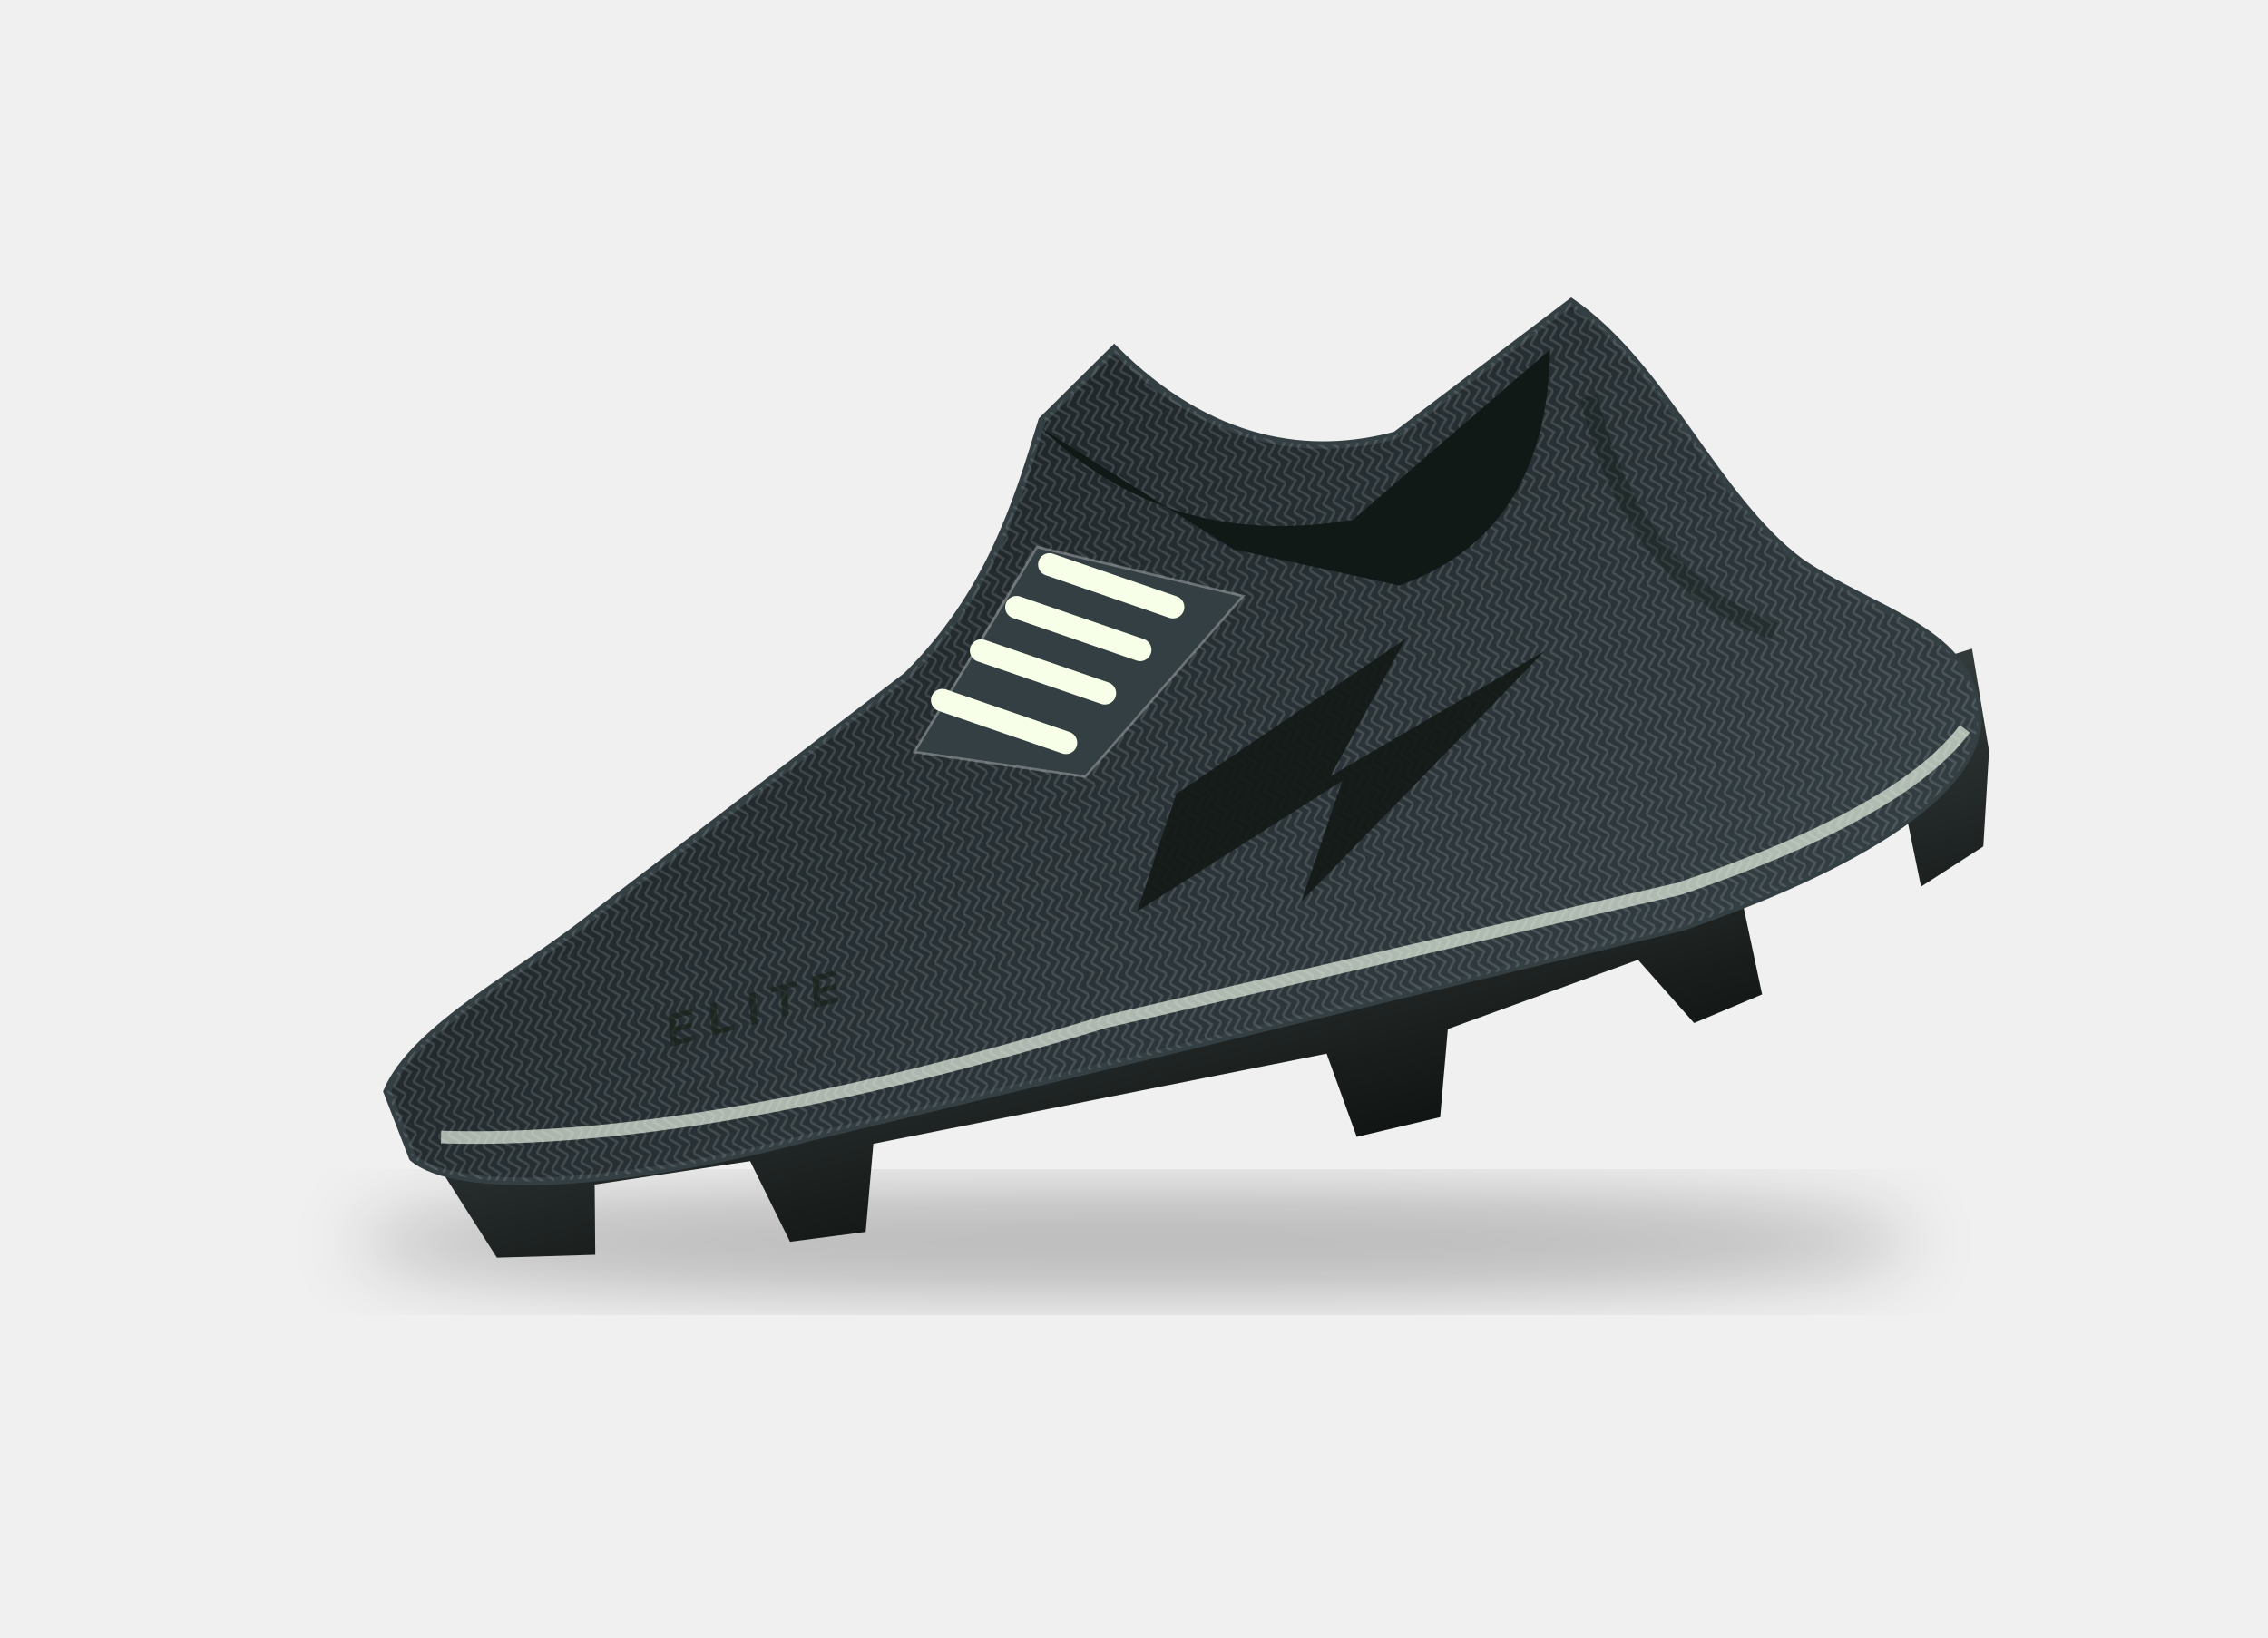
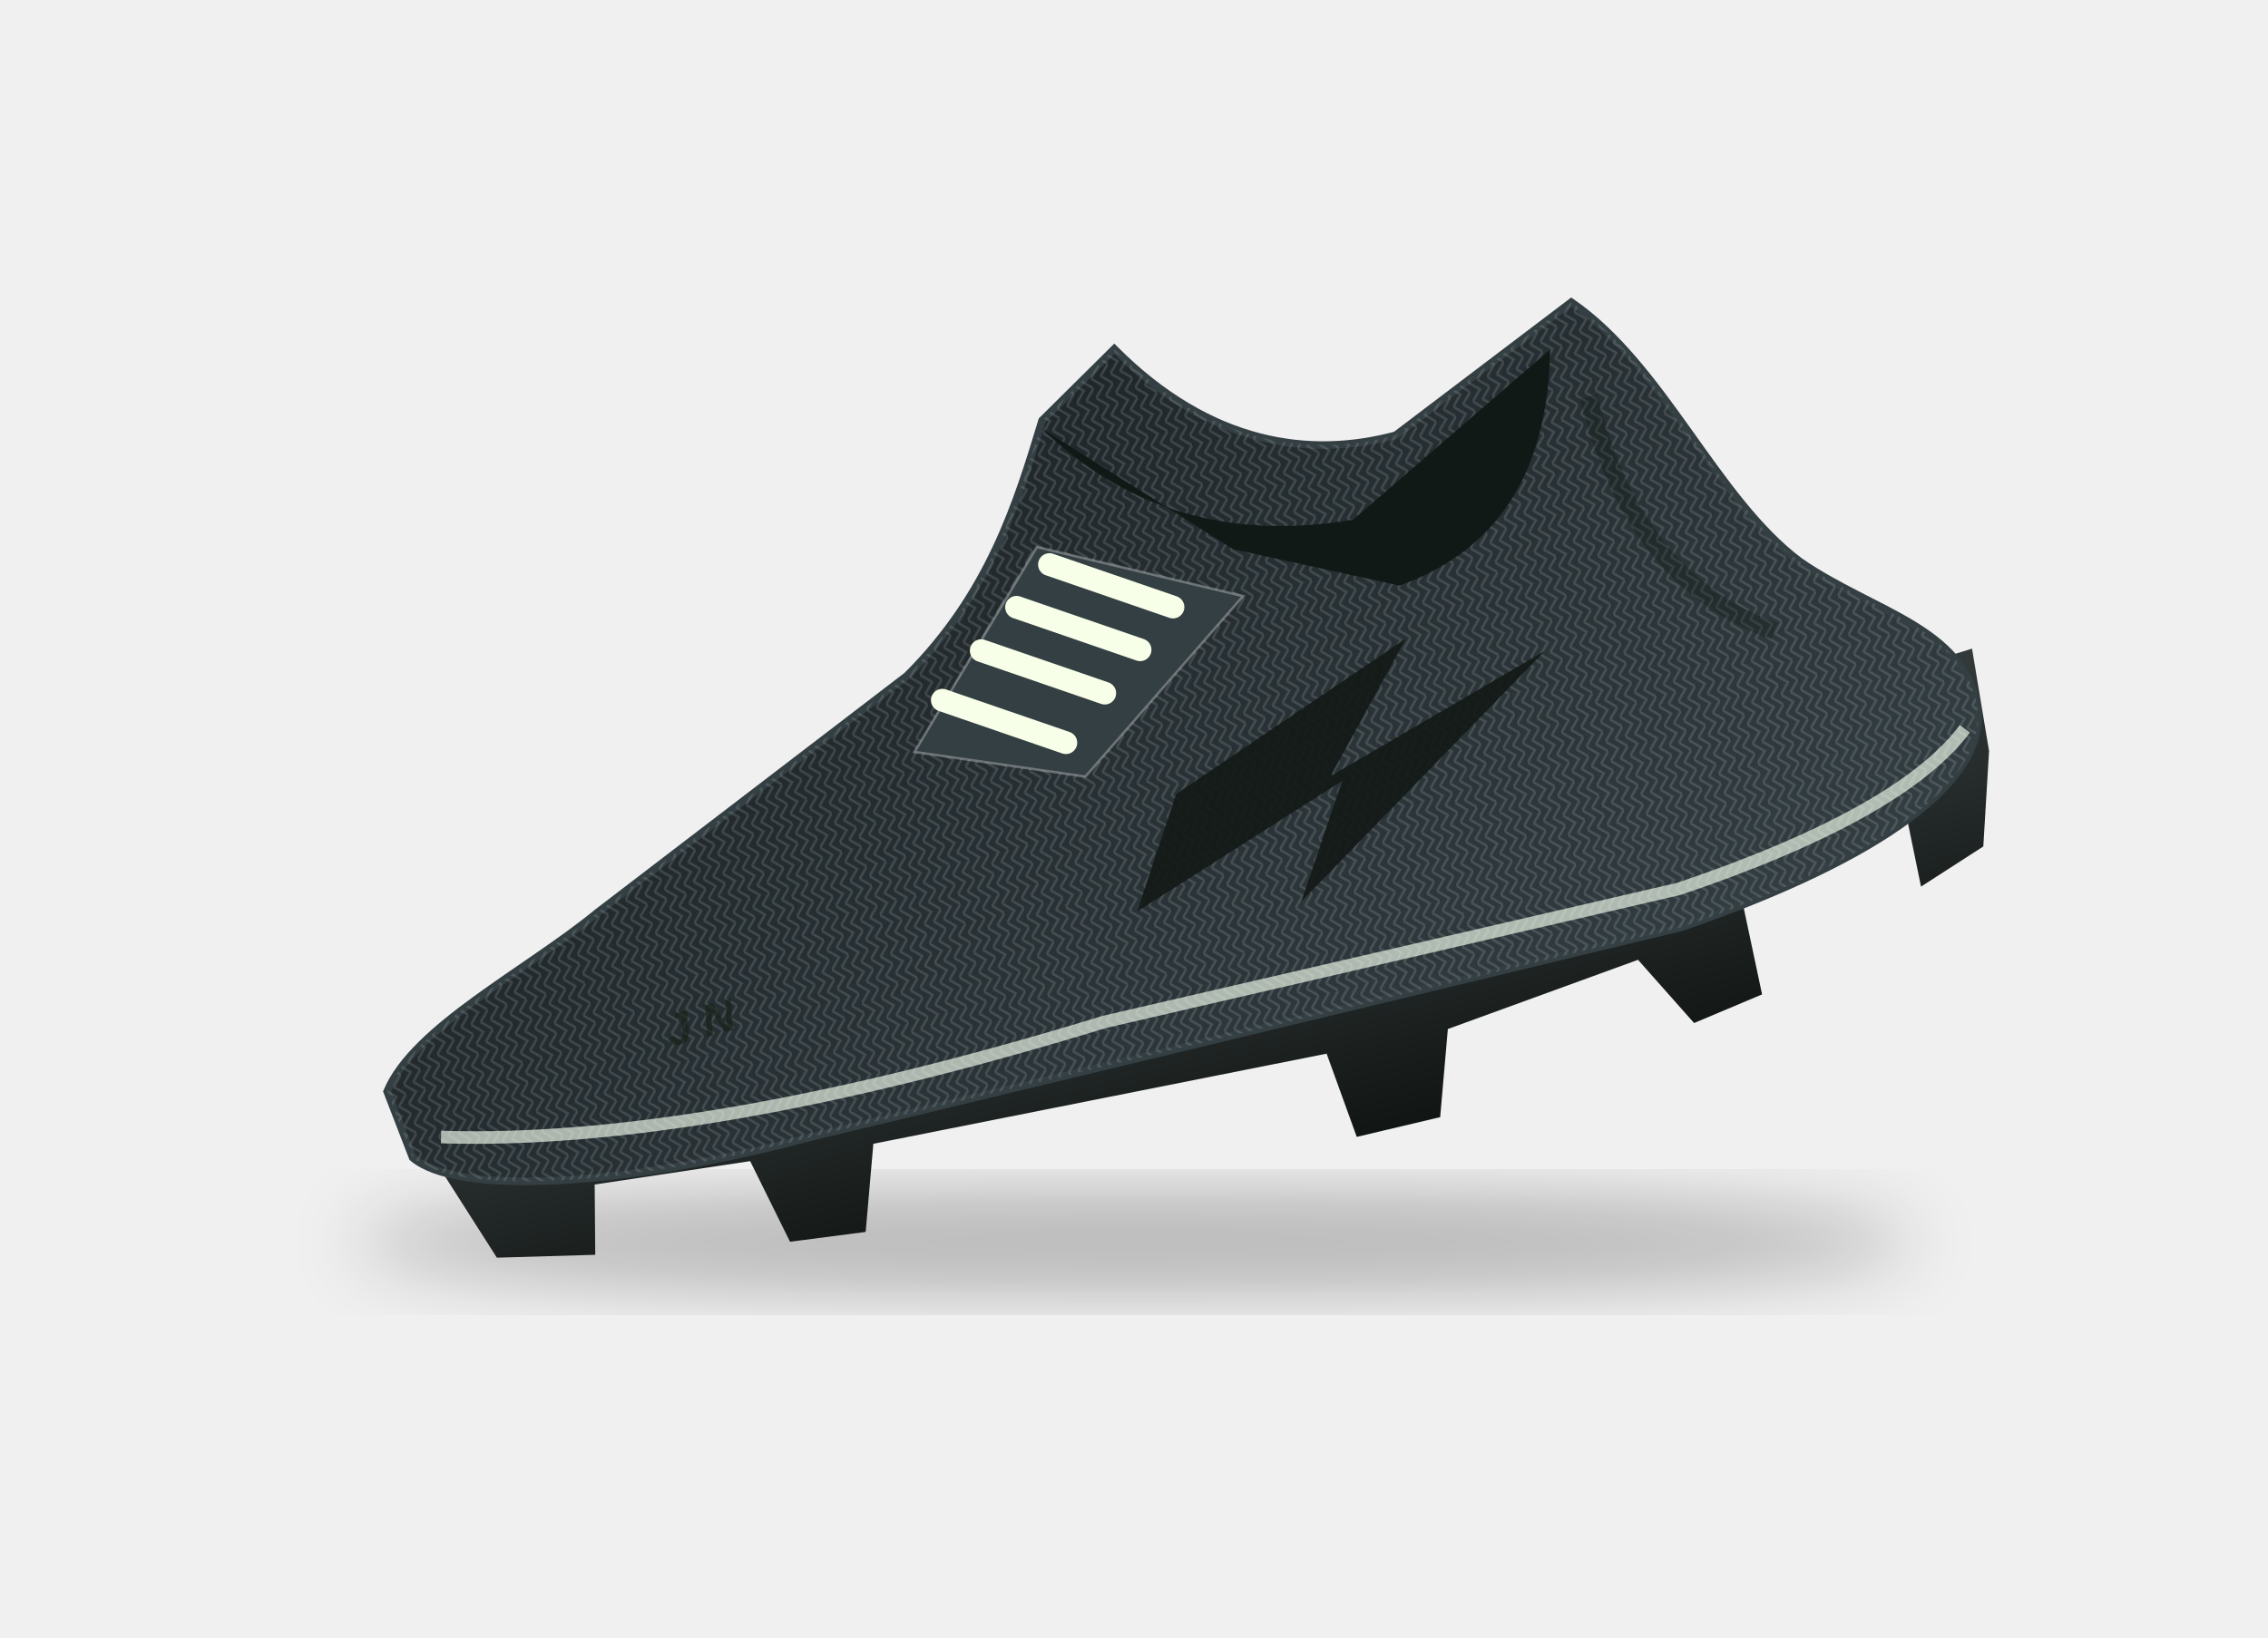
<svg xmlns="http://www.w3.org/2000/svg" width="900" height="650" viewBox="0 0 900 650">
  <defs>
    <linearGradient id="upper" x1="0" y1="0" x2="1" y2="1">
      <stop stop-color="#181e22" />
      <stop offset="1" stop-color="#343f43" />
    </linearGradient>
    <linearGradient id="sole" x2="0" y2="1">
      <stop stop-color="#333b3a" />
      <stop offset="1" stop-color="#111514" />
    </linearGradient>
    <pattern id="knit" width="8" height="8" patternUnits="userSpaceOnUse">
      <path d="m0 0 4 4-4 4m4-8 4 4-4 4" fill="none" stroke="#fff" stroke-opacity=".13" stroke-width="1" />
    </pattern>
    <filter id="shadow">
      <feGaussianBlur stdDeviation="14" />
    </filter>
  </defs>
  <ellipse cx="450" cy="493" rx="310" ry="24" fill="#000" opacity=".22" filter="url(#shadow)" />
  <g transform="rotate(-15 450 330)">
    <path d="m144 371 18 57 38 9 7-27 62 7 7 35 30 4 12-33 183 12 3 35 34 1 12-33 80-7 15 30 29-4 2-38 72-21-2 34 28-9 12-36 4-41z" fill="url(#sole)" />
    <path d="M137 353C154 331 203 321 236 306L379 247C419 224 439 192 457 163L492 143C519 190 556 205 591 205L672 172C701 206 707 262 733 295 756 322 789 337 786 369 782 402 722 418 650 423L295 414C217 414 153 400 140 381Z" fill="url(#upper)" stroke="#343f43" stroke-width="3" />
    <path d="M137 353C154 331 203 321 236 306L379 247C419 224 439 192 457 163L492 143C519 190 556 205 591 205L672 172C701 206 707 262 733 295 756 322 789 337 786 369 782 402 722 418 650 423L295 414C217 414 153 400 140 381Z" fill="url(#knit)" />
    <path d="M456 166Q492 226 566 233L659 188Q639 258 577 263L517 232Z" fill="#111916" />
    <path d="M442 211 516 251 437 304 374 277Z" fill="#343f43" stroke="#fff" stroke-opacity=".3" />
    <g stroke="#f8ffe8" stroke-width="9" stroke-linecap="round">
      <path d="m445 219 43 29m-60-16 43 29m-61-16 43 29m-63-14 43 29" />
    </g>
    <path d="m470 320 104-36-43 45 95-26-119 71 28-42-92 29Z" fill="#121916" opacity=".92" />
    <path d="M153 376Q252 406 419 400L653 408Q746 402 779 376" fill="none" stroke="#f5fff0" stroke-opacity=".65" stroke-width="5" />
    <path d="M669 210Q667 285 716 319" fill="none" stroke="#101a13" stroke-opacity=".3" stroke-width="7" />
-     <text x="250" y="365" font-family="Arial,sans-serif" font-size="18" font-style="italic" font-weight="bold" letter-spacing="5" fill="#172117" opacity=".65">ELITE</text>
+     <text x="250" y="365" font-family="Arial,sans-serif" font-size="18" font-style="italic" font-weight="bold" letter-spacing="5" fill="#172117" opacity=".65">JN</text>
  </g>
</svg>
